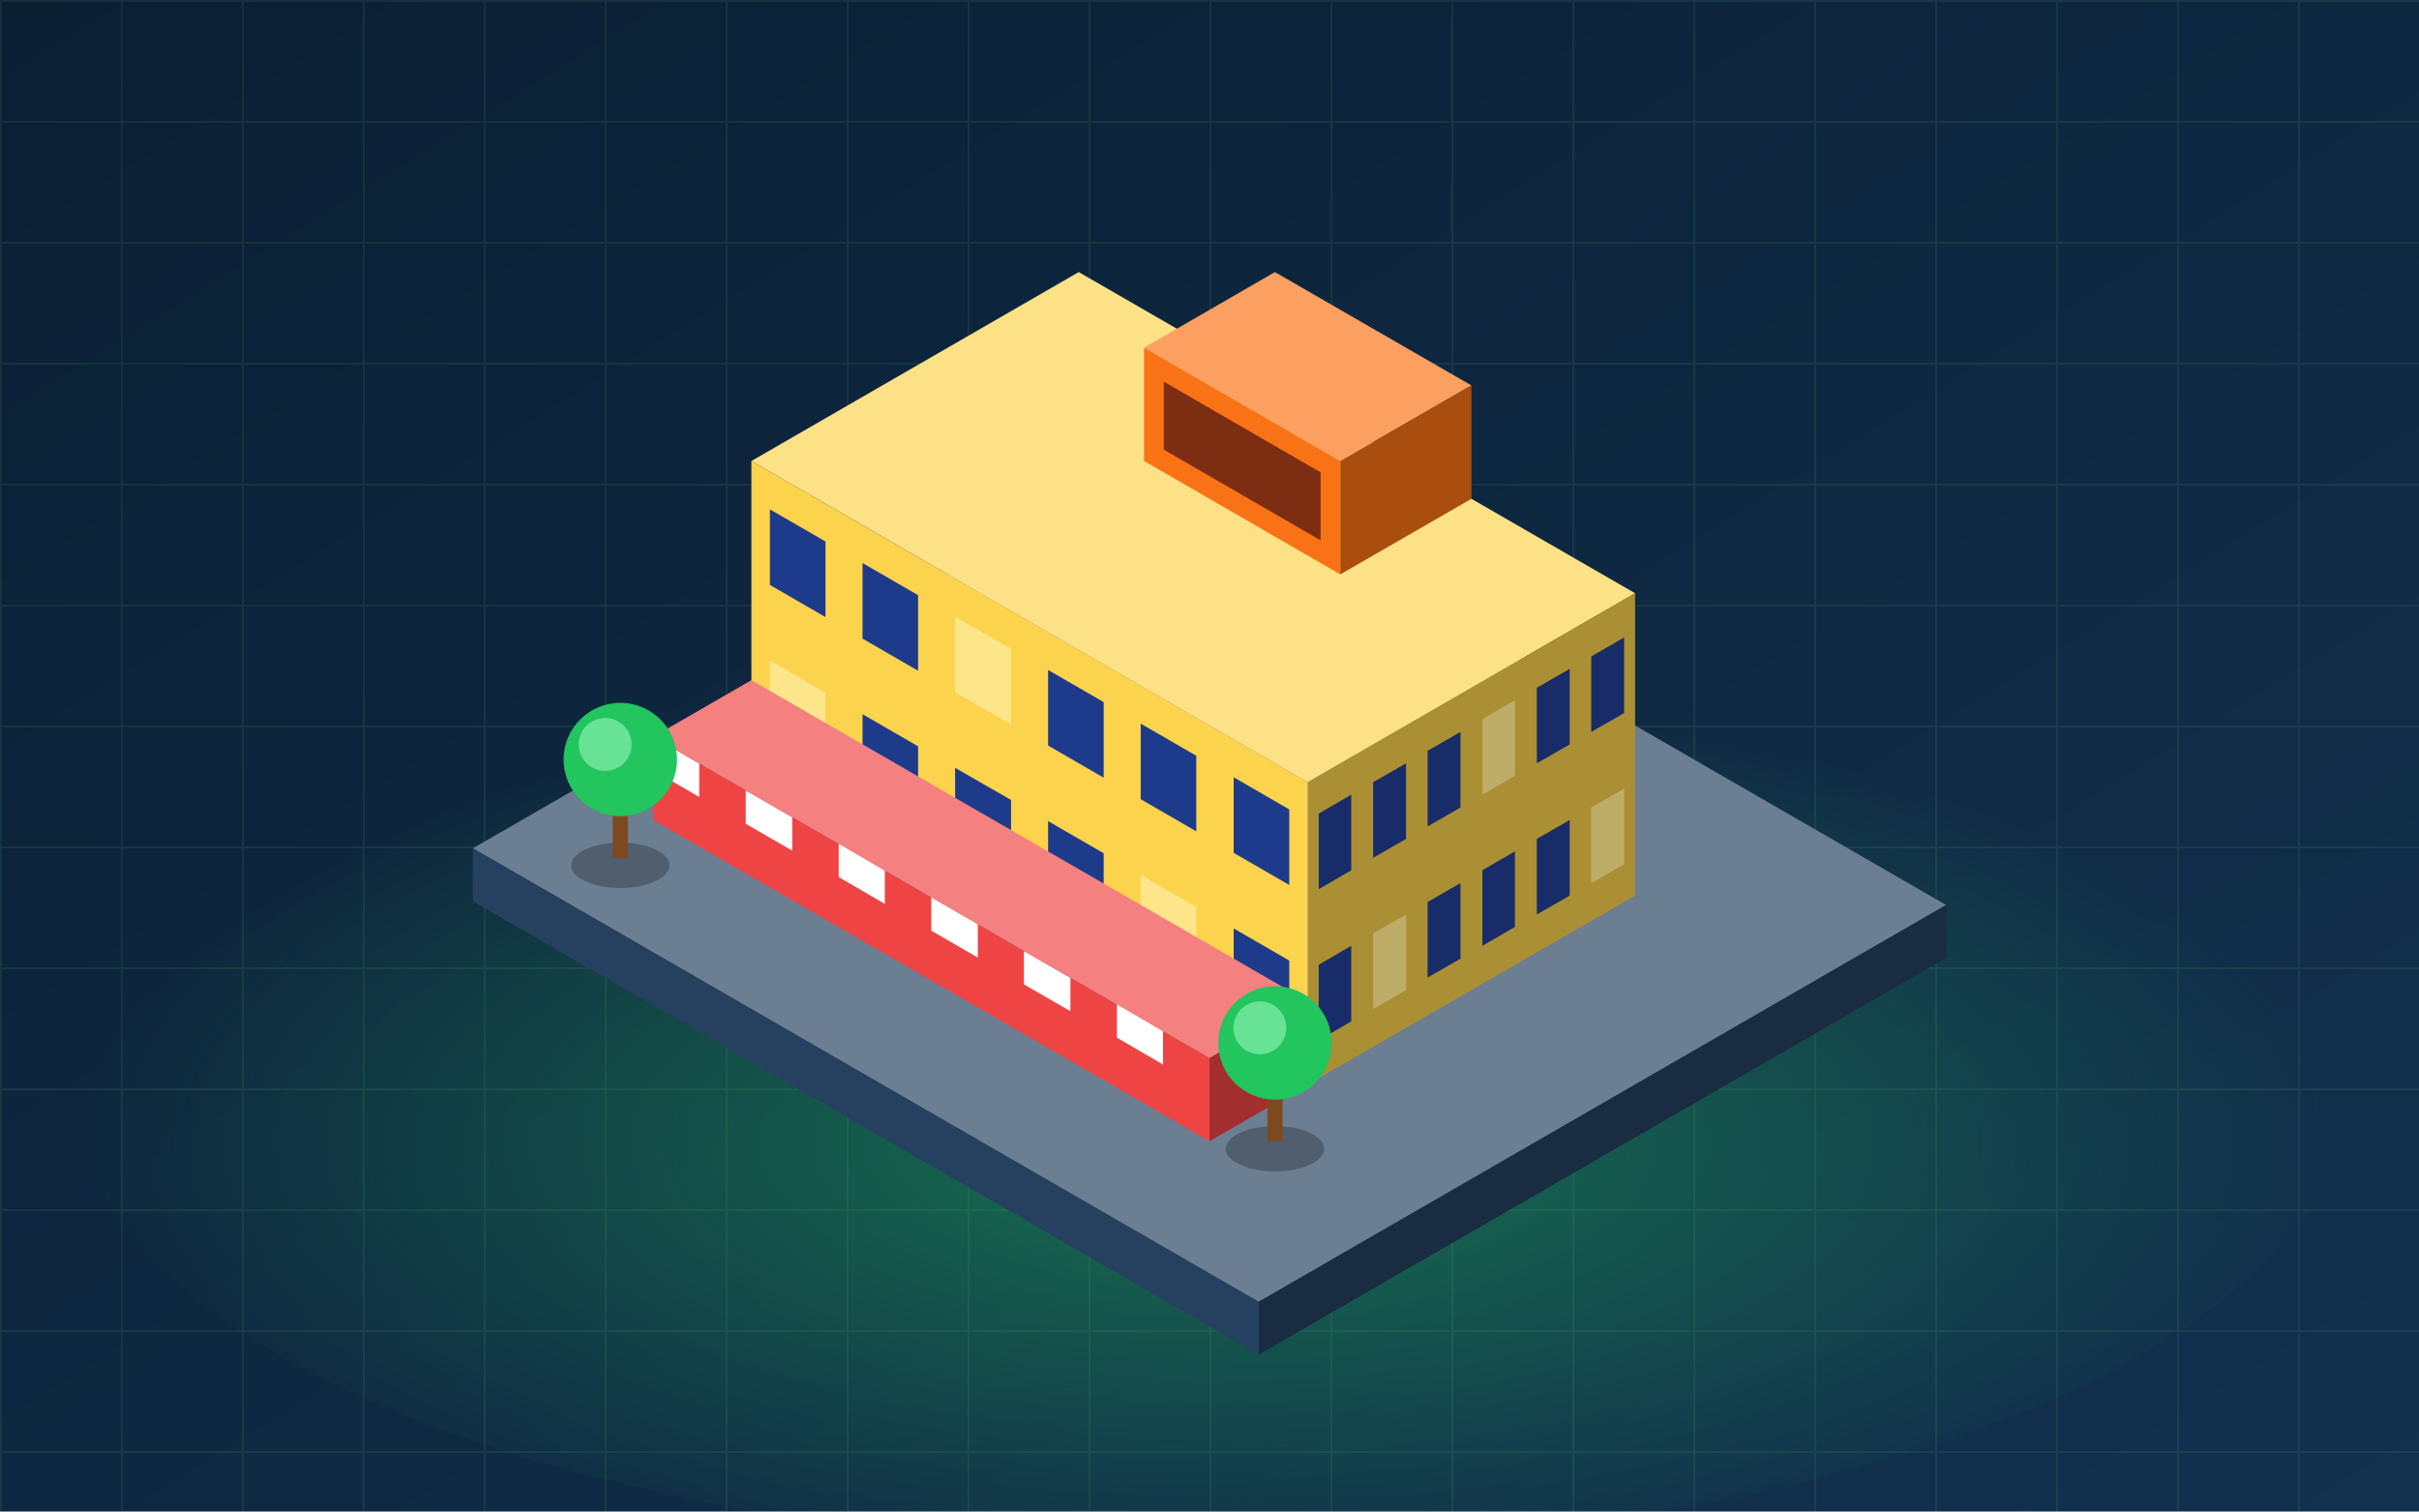
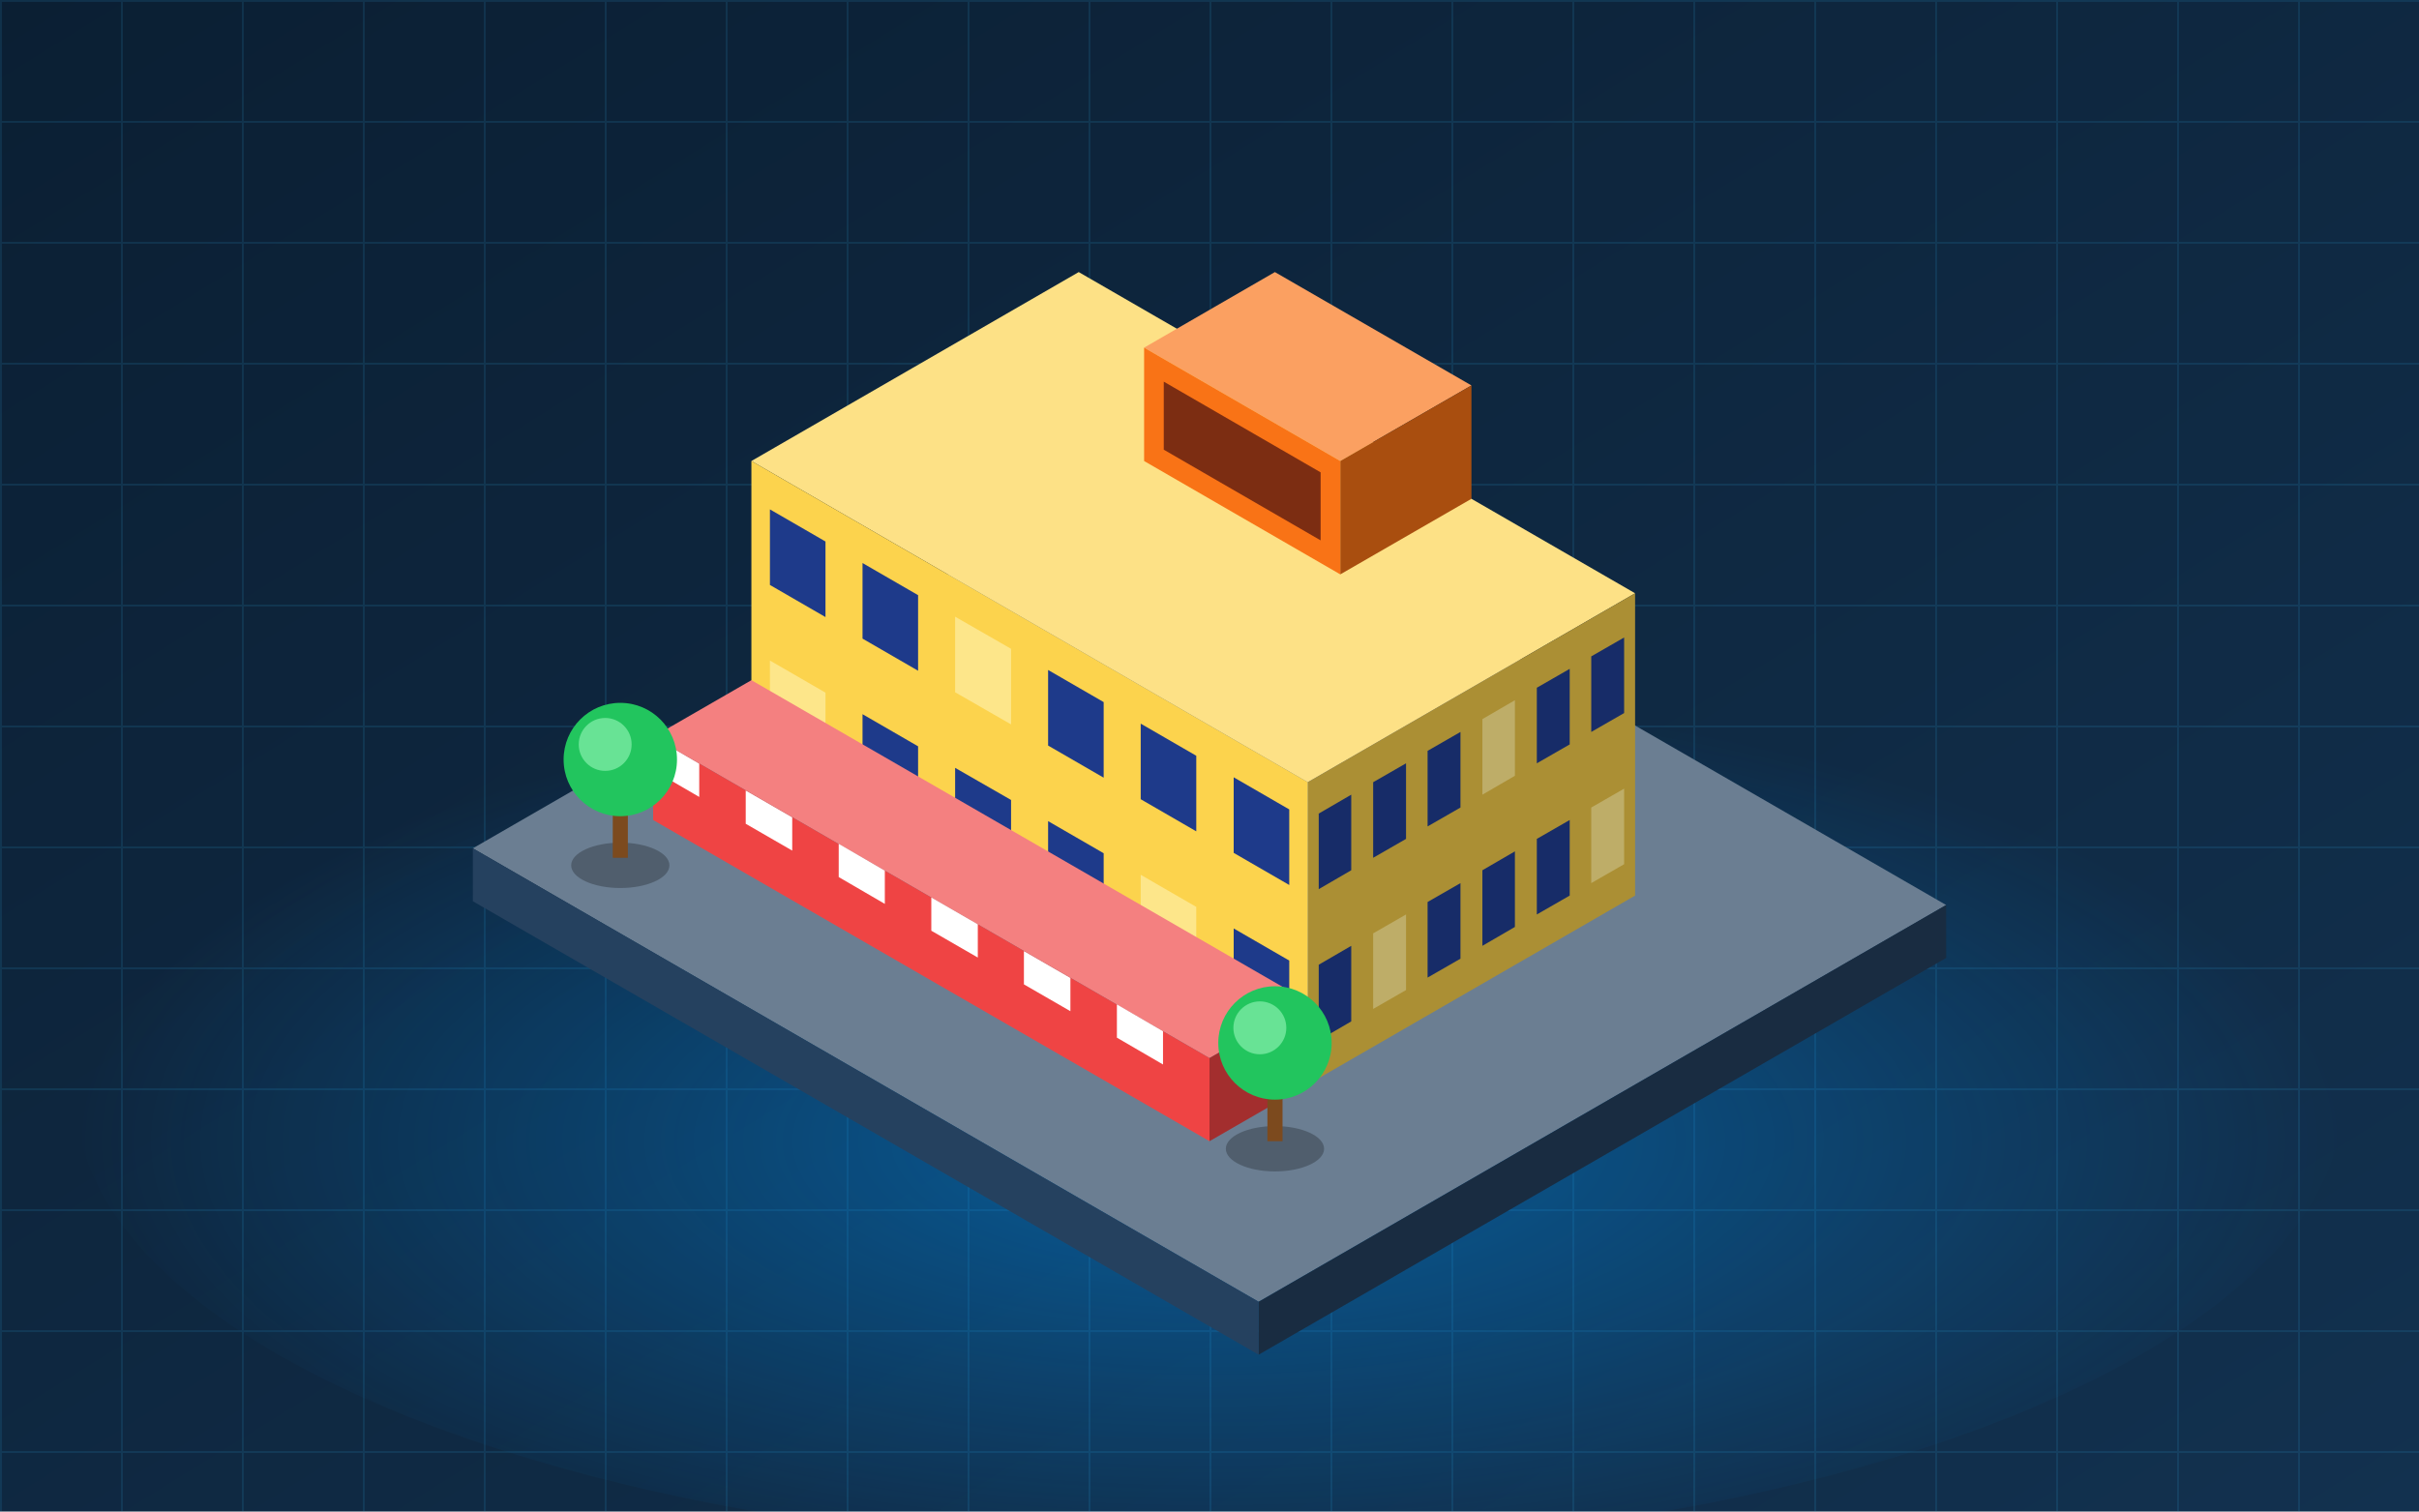
<svg xmlns="http://www.w3.org/2000/svg" viewBox="0 0 640 400" width="640" height="400">
  <defs>
    <linearGradient id="bgmall" x1="0" y1="0" x2="1" y2="1">
      <stop offset="0" stop-color="#0b1f33" />
      <stop offset="1" stop-color="#12314f" />
    </linearGradient>
    <radialGradient id="glmall" cx=".5" cy=".55" r=".5">
-       <stop offset="0" stop-color="#22c55e" stop-opacity=".45" />
-       <stop offset="1" stop-color="#22c55e" stop-opacity="0" />
+       <stop offset="0" stop-color="#0099ff" stop-opacity=".45" />
+       <stop offset="1" stop-color="#0099ff" stop-opacity="0" />
    </radialGradient>
    <pattern id="grmall" width="32" height="32" patternUnits="userSpaceOnUse">
-       <path d="M32 0H0V32" fill="none" stroke="#73e28f" stroke-opacity=".09" />
+       <path d="M32 0H0V32" fill="none" stroke="#38bdf8" stroke-opacity=".12" />
    </pattern>
  </defs>
  <rect width="640" height="400" fill="url(#bgmall)" />
  <rect width="640" height="400" fill="url(#grmall)" />
  <ellipse cx="320" cy="290" rx="300" ry="120" fill="url(#glmall)" />
  <polygon points="307.0,119.5 514.9,239.5 333.0,344.5 125.1,224.5" fill="#6b7e92" />
  <polygon points="514.9,253.5 333.0,358.5 333.0,344.5 514.9,239.5" fill="#192c41" />
  <polygon points="125.1,238.5 333.0,358.5 333.0,344.5 125.1,224.5" fill="#25415f" />
  <polygon points="285.4,72.0 432.6,157.0 346.0,207.0 198.8,122.0" fill="#fde186" />
  <polygon points="432.6,237.0 346.0,287.0 346.0,207.0 432.6,157.0" fill="#ab8f34" />
  <polygon points="198.8,202.0 346.0,287.0 346.0,207.0 198.8,122.0" fill="#fcd34d" />
  <polygon points="203.7,194.8 218.4,203.3 218.4,183.3 203.7,174.8" fill="#fde68a" />
  <polygon points="429.7,228.7 421.0,233.7 421.0,213.7 429.7,208.7" fill="#bead68" />
  <polygon points="228.2,209.0 242.9,217.5 242.9,197.5 228.2,189.0" fill="#1e3a8a" />
  <polygon points="415.3,237.0 406.6,242.0 406.6,222.0 415.3,217.0" fill="#172c68" />
  <polygon points="252.7,223.2 267.5,231.7 267.5,211.7 252.7,203.2" fill="#1e3a8a" />
  <polygon points="400.8,245.3 392.2,250.3 392.2,230.3 400.8,225.3" fill="#172c68" />
  <polygon points="277.3,237.3 292.0,245.8 292.0,225.8 277.3,217.3" fill="#1e3a8a" />
  <polygon points="386.4,253.7 377.7,258.7 377.7,238.7 386.4,233.7" fill="#172c68" />
  <polygon points="301.8,251.5 316.5,260.0 316.5,240.0 301.8,231.5" fill="#fde68a" />
  <polygon points="372.0,262.0 363.3,267.0 363.3,247.0 372.0,242.0" fill="#bead68" />
  <polygon points="326.4,265.7 341.1,274.2 341.1,254.2 326.4,245.7" fill="#1e3a8a" />
  <polygon points="357.5,270.3 348.9,275.3 348.9,255.3 357.5,250.3" fill="#172c68" />
  <polygon points="203.7,154.8 218.4,163.3 218.4,143.3 203.7,134.8" fill="#1e3a8a" />
  <polygon points="429.7,188.7 421.0,193.7 421.0,173.7 429.7,168.7" fill="#172c68" />
  <polygon points="228.2,169.0 242.9,177.5 242.9,157.5 228.2,149.0" fill="#1e3a8a" />
  <polygon points="415.3,197.0 406.6,202.0 406.6,182.0 415.3,177.0" fill="#172c68" />
  <polygon points="252.7,183.2 267.5,191.7 267.5,171.7 252.7,163.2" fill="#fde68a" />
  <polygon points="400.8,205.3 392.2,210.3 392.2,190.3 400.8,185.3" fill="#bead68" />
  <polygon points="277.3,197.3 292.0,205.8 292.0,185.8 277.3,177.3" fill="#1e3a8a" />
  <polygon points="386.4,213.7 377.7,218.7 377.7,198.7 386.4,193.7" fill="#172c68" />
  <polygon points="301.8,211.5 316.5,220.0 316.5,200.0 301.8,191.5" fill="#1e3a8a" />
  <polygon points="372.0,222.0 363.3,227.0 363.3,207.0 372.0,202.0" fill="#172c68" />
  <polygon points="326.4,225.7 341.1,234.2 341.1,214.2 326.4,205.7" fill="#1e3a8a" />
  <polygon points="357.5,230.3 348.9,235.3 348.9,215.3 357.5,210.3" fill="#172c68" />
  <polygon points="198.8,180.0 346.0,265.0 320.0,280.0 172.8,195.0" fill="#f48080" />
  <polygon points="346.0,287.0 320.0,302.0 320.0,280.0 346.0,265.0" fill="#a32e2e" />
  <polygon points="172.8,217.0 320.0,302.0 320.0,280.0 172.8,195.0" fill="#ef4444" />
  <polygon points="172.8,203.8 185.0,210.9 185.0,202.1 172.8,195.0" fill="#fff" />
  <polygon points="197.3,218.0 209.6,225.1 209.6,216.3 197.3,209.2" fill="#fff" />
  <polygon points="221.9,232.1 234.1,239.2 234.1,230.4 221.9,223.3" fill="#fff" />
  <polygon points="246.4,246.3 258.7,253.4 258.7,244.6 246.4,237.5" fill="#fff" />
  <polygon points="270.9,260.5 283.2,267.6 283.2,258.8 270.9,251.7" fill="#fff" />
  <polygon points="295.5,274.6 307.7,281.7 307.7,272.9 295.5,265.8" fill="#fff" />
  <polygon points="337.3,72.0 389.3,102.0 354.6,122.0 302.7,92.0" fill="#fba061" />
  <polygon points="389.3,132.0 354.6,152.0 354.6,122.0 389.3,102.0" fill="#a94e0f" />
  <polygon points="302.7,122.0 354.6,152.0 354.6,122.0 302.7,92.0" fill="#f97316" />
  <polygon points="307.9,119.0 349.4,143.0 349.4,125.0 307.9,101.0" fill="#7c2d12" />
  <ellipse cx="337.321" cy="304" rx="13" ry="6" fill="#000" opacity=".25" />
  <rect x="335.321" y="288" width="4" height="14" fill="#7c4a1e" />
  <circle cx="337.321" cy="276" r="15" fill="#22c55e" />
  <circle cx="333.321" cy="272" r="7" fill="#86efac" opacity=".7" />
  <ellipse cx="164.115" cy="229" rx="13" ry="6" fill="#000" opacity=".25" />
  <rect x="162.115" y="213" width="4" height="14" fill="#7c4a1e" />
  <circle cx="164.115" cy="201" r="15" fill="#22c55e" />
  <circle cx="160.115" cy="197" r="7" fill="#86efac" opacity=".7" />
</svg>
